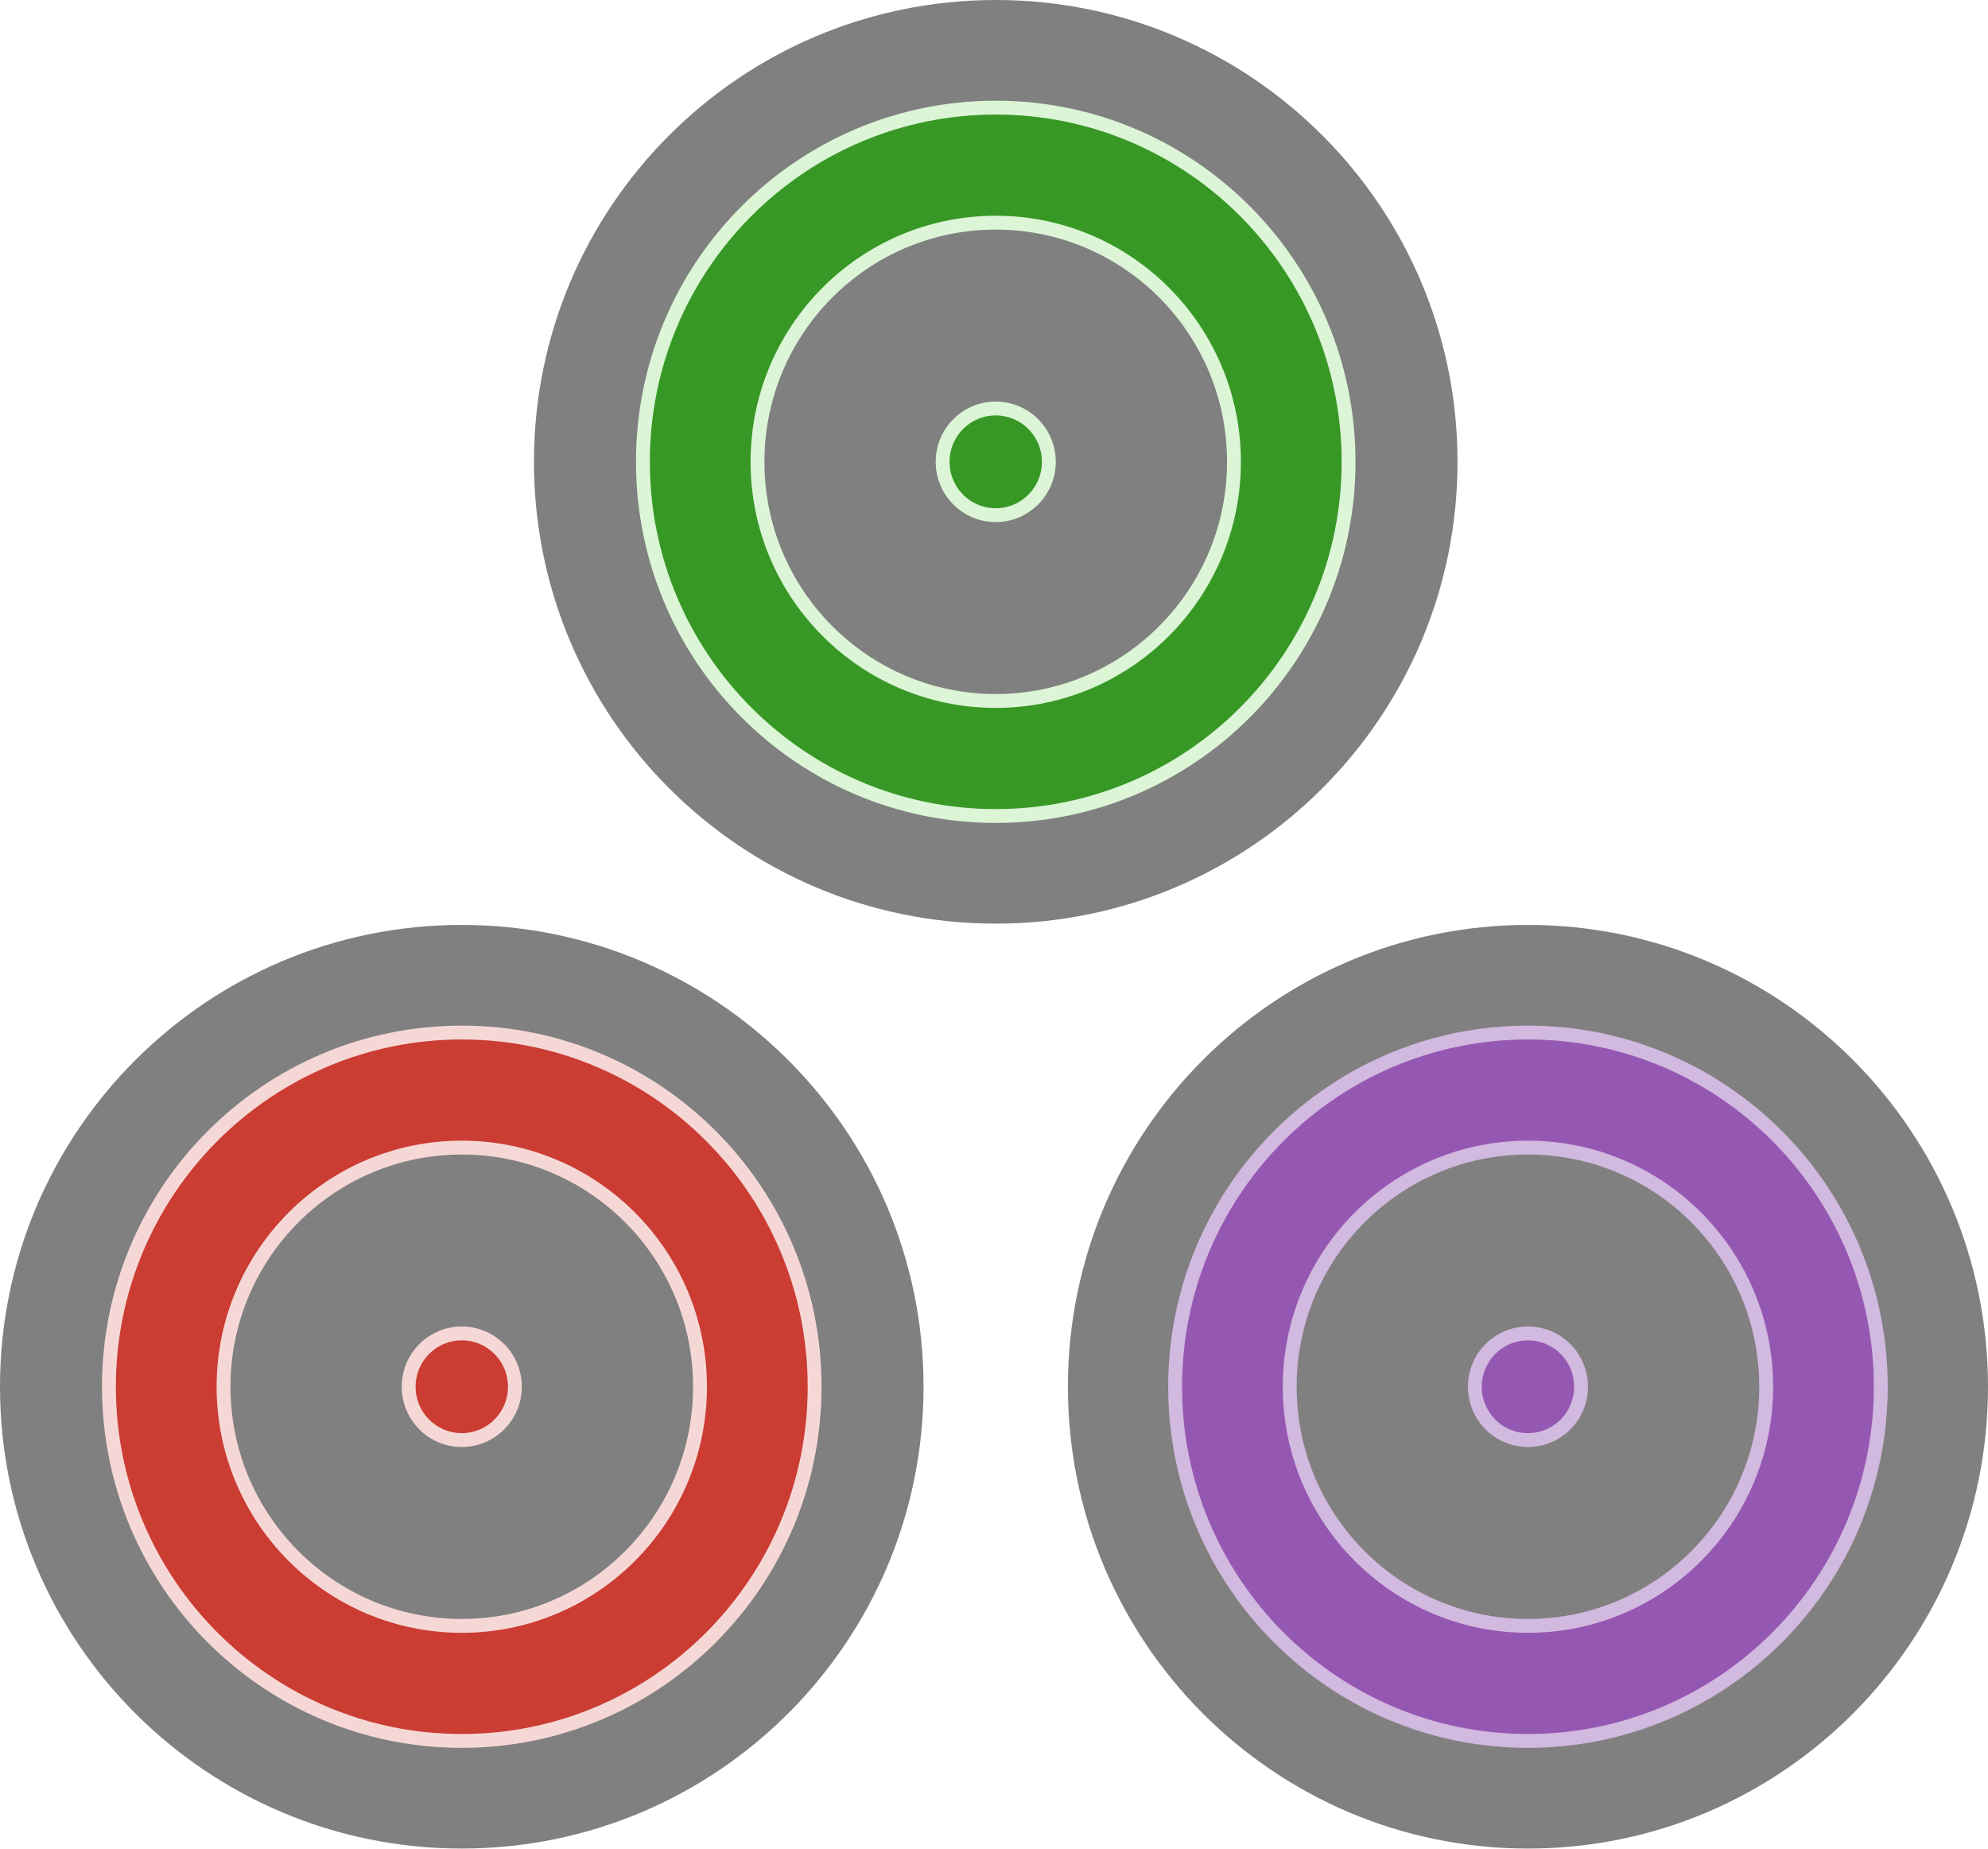
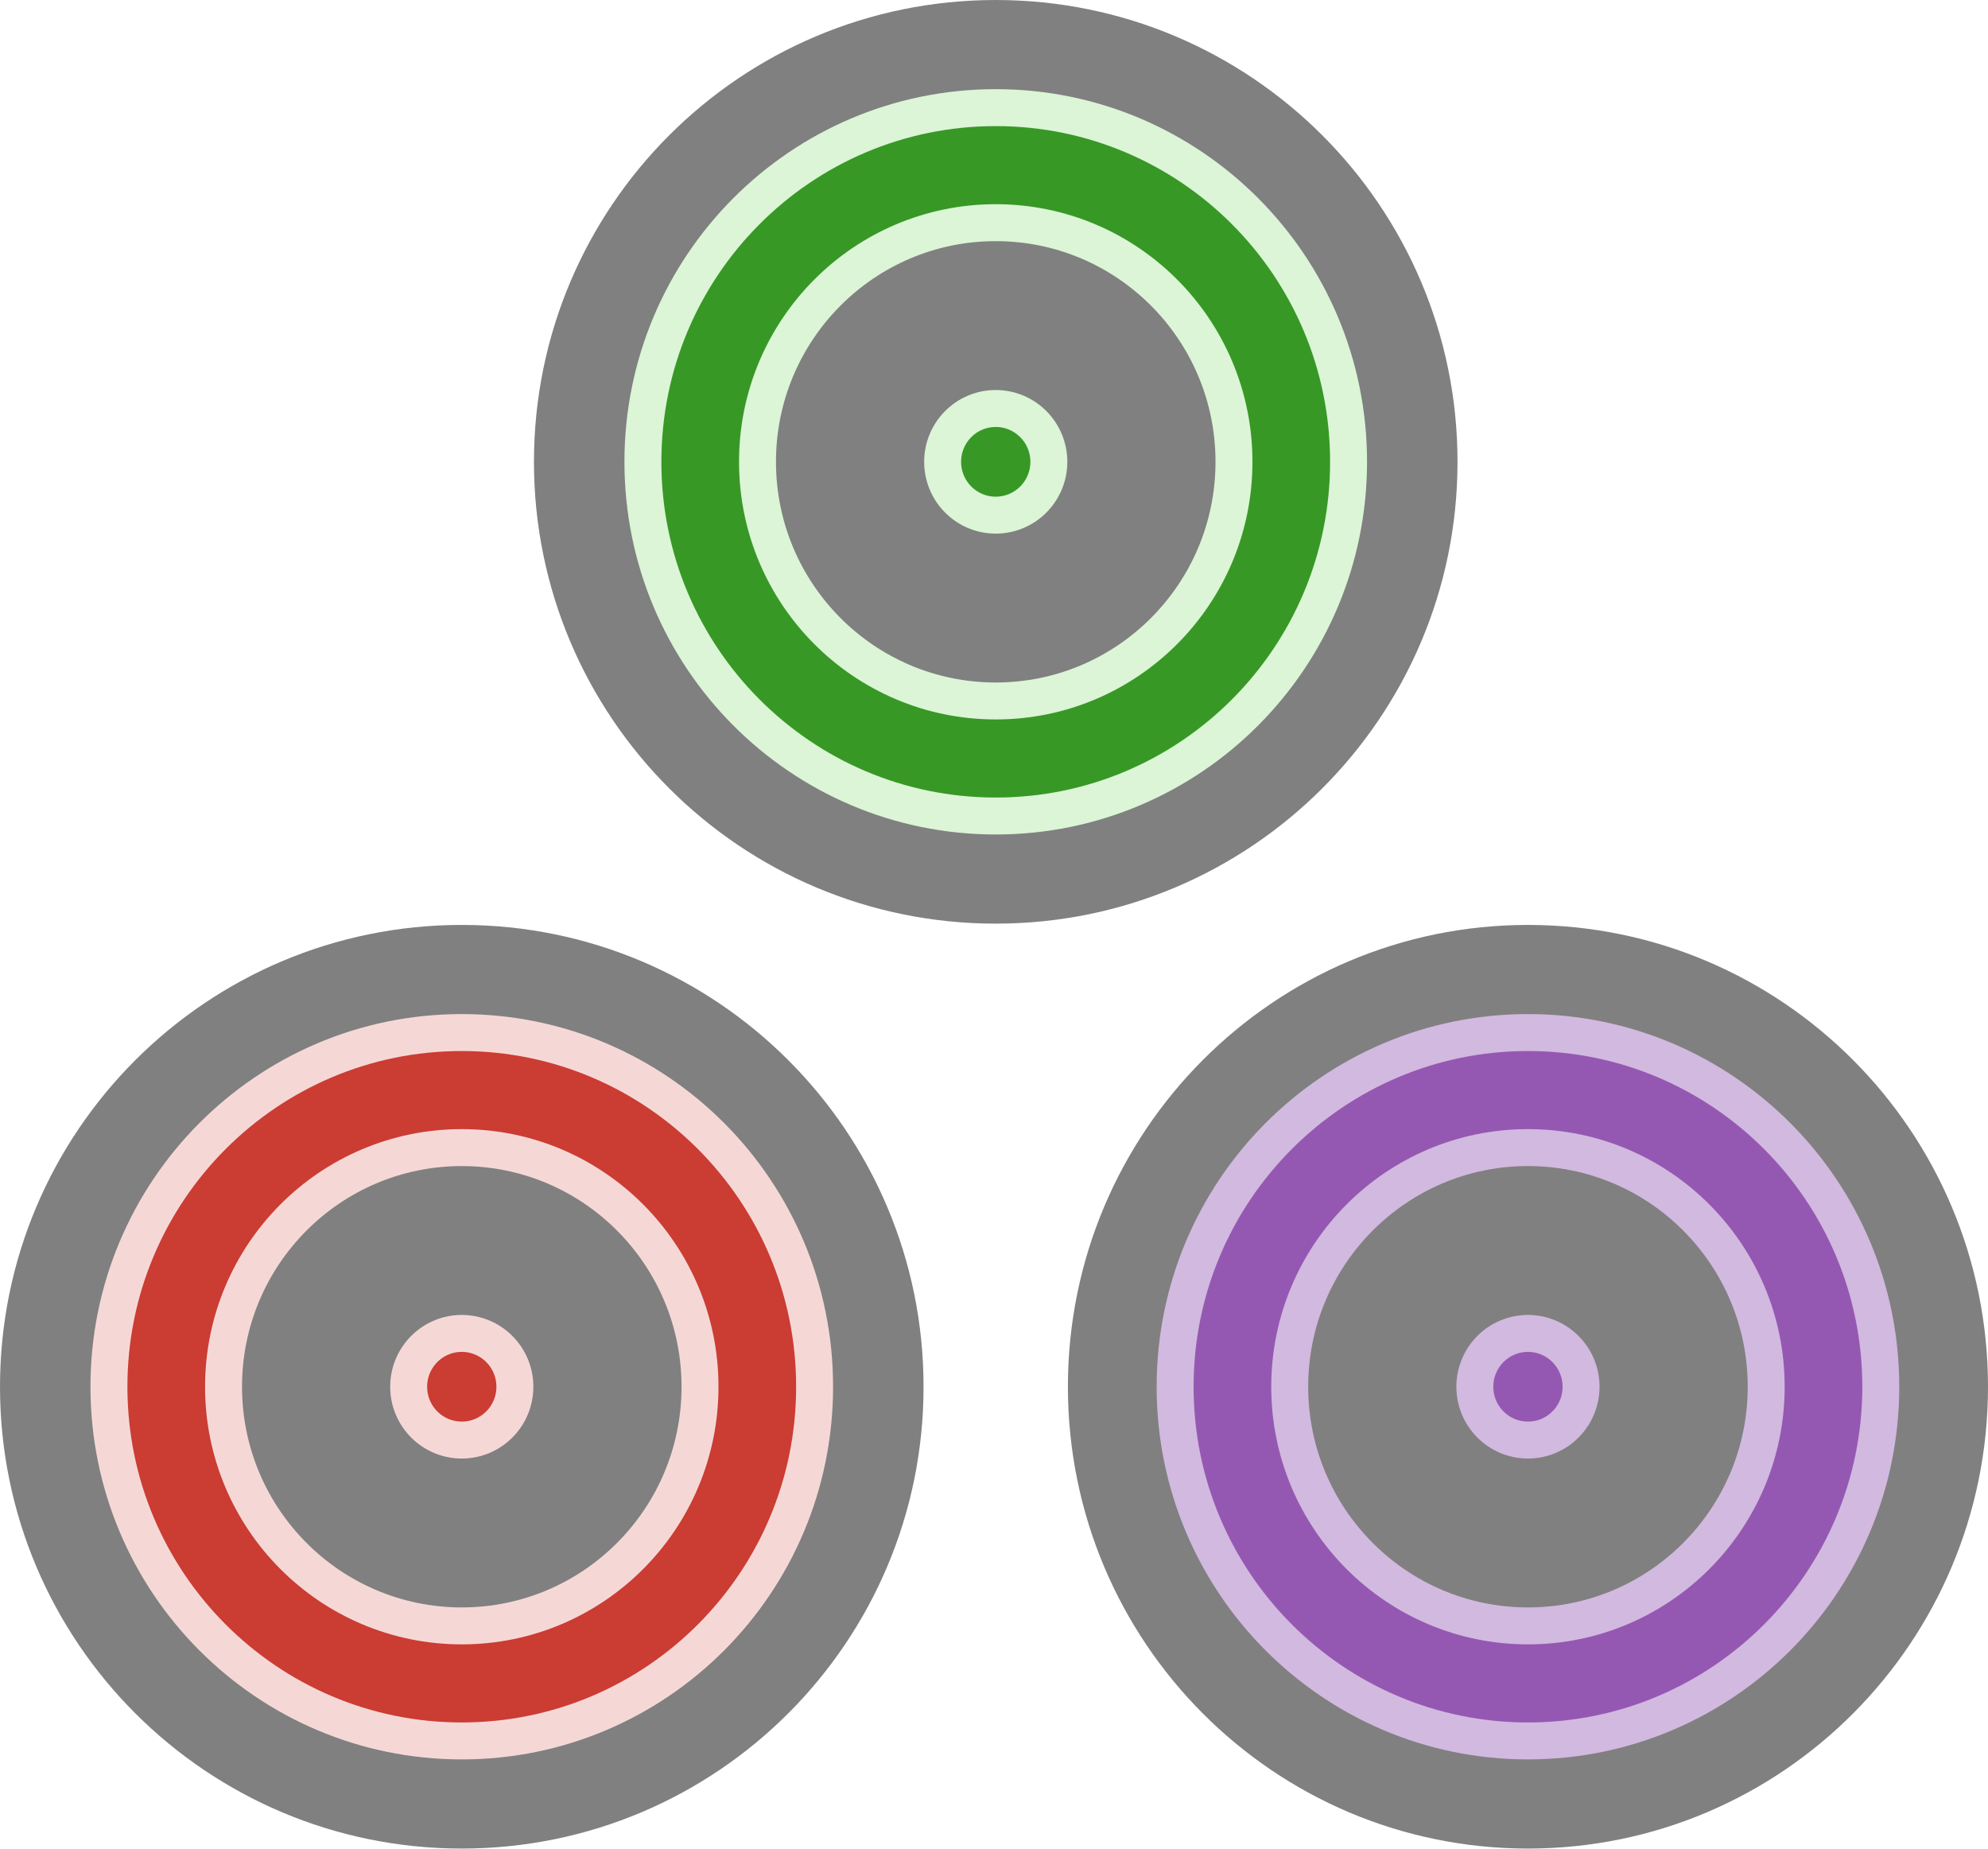
<svg xmlns="http://www.w3.org/2000/svg" width="113.905mm" height="105.907mm" viewBox="0 0 113.905 105.907" version="1.1" id="svg8">
  <defs id="defs2" />
  <g id="layer1" transform="translate(-1.830942,-14.27567)">
    <circle style="fill:#808080;fill-opacity:1;stroke:none;stroke-width:1;paint-order:markers fill stroke;stop-color:#000000" id="path861" cx="28.289" cy="93.724" r="26.458" />
    <ellipse style="fill:#808080;fill-opacity:1;stroke:none;stroke-width:0.998;paint-order:markers fill stroke;stop-color:#000000" id="circle863" cx="89.377" cy="93.724" rx="26.359" ry="26.458" />
    <circle style="fill:#808080;stroke:none;stroke-width:1;paint-order:markers fill stroke;stop-color:#000000" id="circle871" cx="58.883" cy="40.734" r="26.458" />
-     <ellipse style="fill:#9558b2;fill-opacity:1;stroke:none;stroke-width:0.766;paint-order:markers fill stroke;stop-color:#000000" id="ellipse873" cx="89.377" cy="93.724" rx="20.216" ry="20.292" />
-     <ellipse style="fill:#666666;fill-opacity:1;stroke:none;stroke-width:0.517;paint-order:markers fill stroke;stop-color:#000000" id="ellipse875" cx="89.377" cy="93.724" rx="13.65" ry="13.701" />
-     <ellipse style="fill:#9558b2;fill-opacity:1;stroke:none;stroke-width:0.115;paint-order:markers fill stroke;stop-color:#000000" id="ellipse877" cx="89.377" cy="93.724" rx="3.043" ry="3.055" />
-     <ellipse style="fill:#9558b2;fill-opacity:1;stroke:#d2b9df;stroke-width:0.794;stroke-miterlimit:4;stroke-dasharray:none;stroke-opacity:1;paint-order:markers fill stroke;stop-color:#000000" id="ellipse879" cx="89.377" cy="93.724" rx="20.216" ry="20.292" />
-     <ellipse style="fill:#808080;fill-opacity:1;stroke:#d2b9df;stroke-width:0.794;stroke-miterlimit:4;stroke-dasharray:none;stroke-opacity:1;paint-order:markers fill stroke;stop-color:#000000" id="ellipse881" cx="89.377" cy="93.724" rx="13.65" ry="13.701" />
-     <ellipse style="fill:#9558b2;fill-opacity:1;stroke:#d2b9df;stroke-width:0.794;stroke-miterlimit:4;stroke-dasharray:none;stroke-opacity:1;paint-order:markers fill stroke;stop-color:#000000" id="ellipse883" cx="89.377" cy="93.724" rx="3.043" ry="3.055" />
-     <ellipse style="fill:#cb3c33;fill-opacity:1;stroke:#f5d8d6;stroke-width:0.794;stroke-miterlimit:4;stroke-dasharray:none;stroke-opacity:1;paint-order:markers fill stroke;stop-color:#000000" id="ellipse885" cx="28.289" cy="93.724" rx="20.216" ry="20.292" />
-     <ellipse style="fill:#808080;fill-opacity:1;stroke:#f5d8d6;stroke-width:0.794;stroke-miterlimit:4;stroke-dasharray:none;stroke-opacity:1;paint-order:markers fill stroke;stop-color:#000000" id="ellipse887" cx="28.289" cy="93.724" rx="13.65" ry="13.701" />
-     <ellipse style="fill:#cb3c33;fill-opacity:1;stroke:#f5d8d6;stroke-width:0.794;stroke-miterlimit:4;stroke-dasharray:none;stroke-opacity:1;paint-order:markers fill stroke;stop-color:#000000" id="ellipse889" cx="28.289" cy="93.724" rx="3.043" ry="3.055" />
-     <ellipse style="fill:#389826;fill-opacity:1;stroke:#dbf5d6;stroke-width:0.794;stroke-miterlimit:4;stroke-dasharray:none;stroke-opacity:1;paint-order:markers fill stroke;stop-color:#000000" id="ellipse891" cx="58.883" cy="40.734" rx="20.216" ry="20.292" />
-     <ellipse style="fill:#808080;fill-opacity:1;stroke:#dbf5d6;stroke-width:0.794;stroke-miterlimit:4;stroke-dasharray:none;stroke-opacity:1;paint-order:markers fill stroke;stop-color:#000000" id="ellipse893" cx="58.883" cy="40.734" rx="13.65" ry="13.701" />
-     <ellipse style="fill:#389826;fill-opacity:1;stroke:#dbf5d6;stroke-width:0.794;stroke-miterlimit:4;stroke-dasharray:none;stroke-opacity:1;paint-order:markers fill stroke;stop-color:#000000" id="ellipse895" cx="58.883" cy="40.734" rx="3.043" ry="3.055" />
+     <ellipse style="fill:#9558b2;fill-opacity:1;stroke:none;stroke-width:2.117;paint-order:markers fill stroke;stop-color:#000000;stroke-miterlimit:4;stroke-dasharray:none" id="ellipse873" cx="89.377" cy="93.724" rx="20.216" ry="20.292" />
+     <ellipse style="fill:#666666;fill-opacity:1;stroke:none;stroke-width:2.117;paint-order:markers fill stroke;stop-color:#000000;stroke-miterlimit:4;stroke-dasharray:none" id="ellipse875" cx="89.377" cy="93.724" rx="13.65" ry="13.701" />
+     <ellipse style="fill:#9558b2;fill-opacity:1;stroke:none;stroke-width:2.117;paint-order:markers fill stroke;stop-color:#000000;stroke-miterlimit:4;stroke-dasharray:none" id="ellipse877" cx="89.377" cy="93.724" rx="3.043" ry="3.055" />
+     <ellipse style="fill:#9558b2;fill-opacity:1;stroke:#d2b9df;stroke-width:2.117;stroke-miterlimit:4;stroke-dasharray:none;stroke-opacity:1;paint-order:markers fill stroke;stop-color:#000000" id="ellipse879" cx="89.377" cy="93.724" rx="20.216" ry="20.292" />
+     <ellipse style="fill:#808080;fill-opacity:1;stroke:#d2b9df;stroke-width:2.117;stroke-miterlimit:4;stroke-dasharray:none;stroke-opacity:1;paint-order:markers fill stroke;stop-color:#000000" id="ellipse881" cx="89.377" cy="93.724" rx="13.65" ry="13.701" />
+     <ellipse style="fill:#9558b2;fill-opacity:1;stroke:#d2b9df;stroke-width:2.117;stroke-miterlimit:4;stroke-dasharray:none;stroke-opacity:1;paint-order:markers fill stroke;stop-color:#000000" id="ellipse883" cx="89.377" cy="93.724" rx="3.043" ry="3.055" />
+     <ellipse style="fill:#cb3c33;fill-opacity:1;stroke:#f5d8d6;stroke-width:2.117;stroke-miterlimit:4;stroke-dasharray:none;stroke-opacity:1;paint-order:markers fill stroke;stop-color:#000000" id="ellipse885" cx="28.289" cy="93.724" rx="20.216" ry="20.292" />
+     <ellipse style="fill:#808080;fill-opacity:1;stroke:#f5d8d6;stroke-width:2.117;stroke-miterlimit:4;stroke-dasharray:none;stroke-opacity:1;paint-order:markers fill stroke;stop-color:#000000" id="ellipse887" cx="28.289" cy="93.724" rx="13.65" ry="13.701" />
+     <ellipse style="fill:#cb3c33;fill-opacity:1;stroke:#f5d8d6;stroke-width:2.117;stroke-miterlimit:4;stroke-dasharray:none;stroke-opacity:1;paint-order:markers fill stroke;stop-color:#000000" id="ellipse889" cx="28.289" cy="93.724" rx="3.043" ry="3.055" />
+     <ellipse style="fill:#389826;fill-opacity:1;stroke:#dbf5d6;stroke-width:2.117;stroke-miterlimit:4;stroke-dasharray:none;stroke-opacity:1;paint-order:markers fill stroke;stop-color:#000000" id="ellipse891" cx="58.883" cy="40.734" rx="20.216" ry="20.292" />
+     <ellipse style="fill:#808080;fill-opacity:1;stroke:#dbf5d6;stroke-width:2.117;stroke-miterlimit:4;stroke-dasharray:none;stroke-opacity:1;paint-order:markers fill stroke;stop-color:#000000" id="ellipse893" cx="58.883" cy="40.734" rx="13.65" ry="13.701" />
+     <ellipse style="fill:#389826;fill-opacity:1;stroke:#dbf5d6;stroke-width:2.117;stroke-miterlimit:4;stroke-dasharray:none;stroke-opacity:1;paint-order:markers fill stroke;stop-color:#000000" id="ellipse895" cx="58.883" cy="40.734" rx="3.043" ry="3.055" />
  </g>
</svg>
